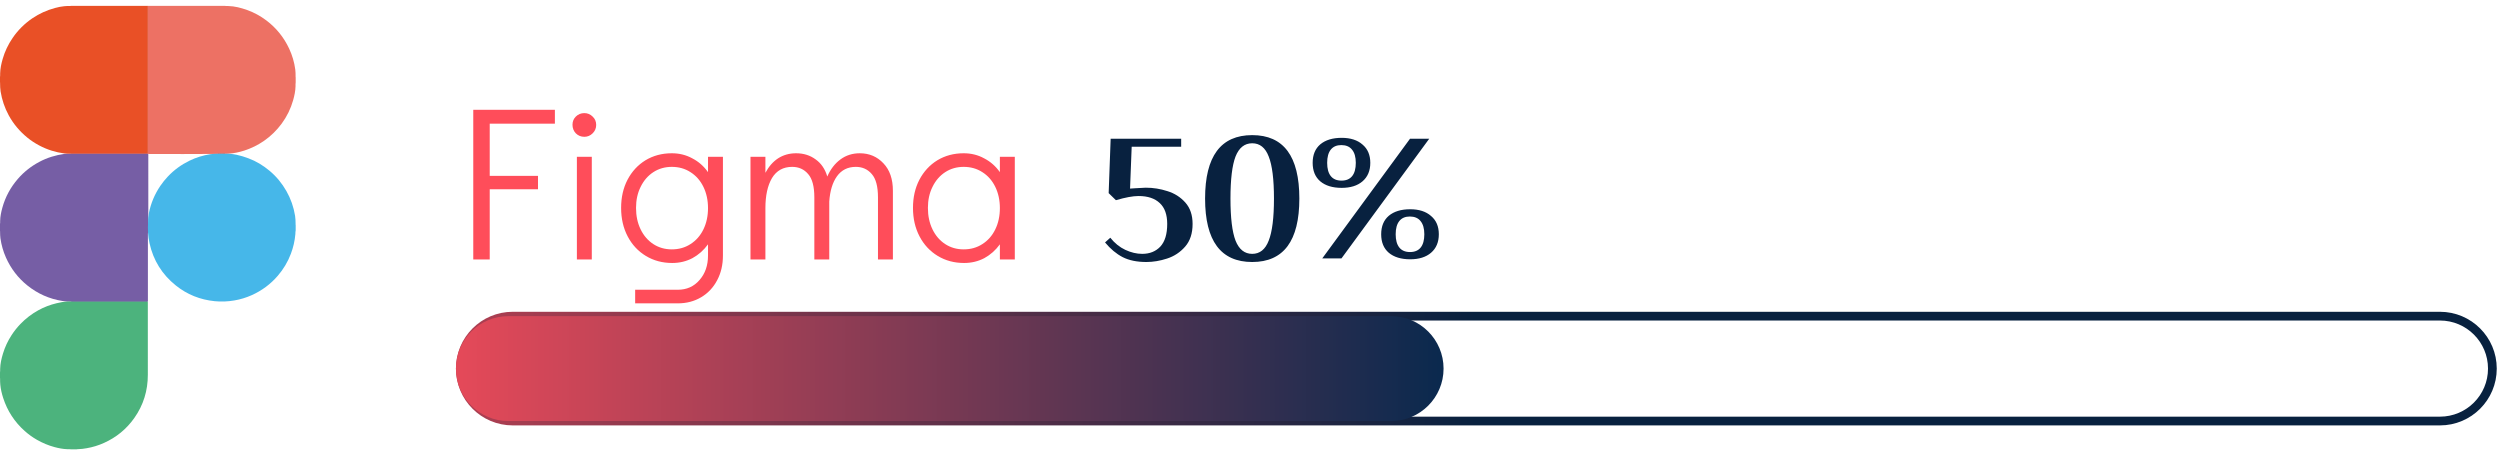
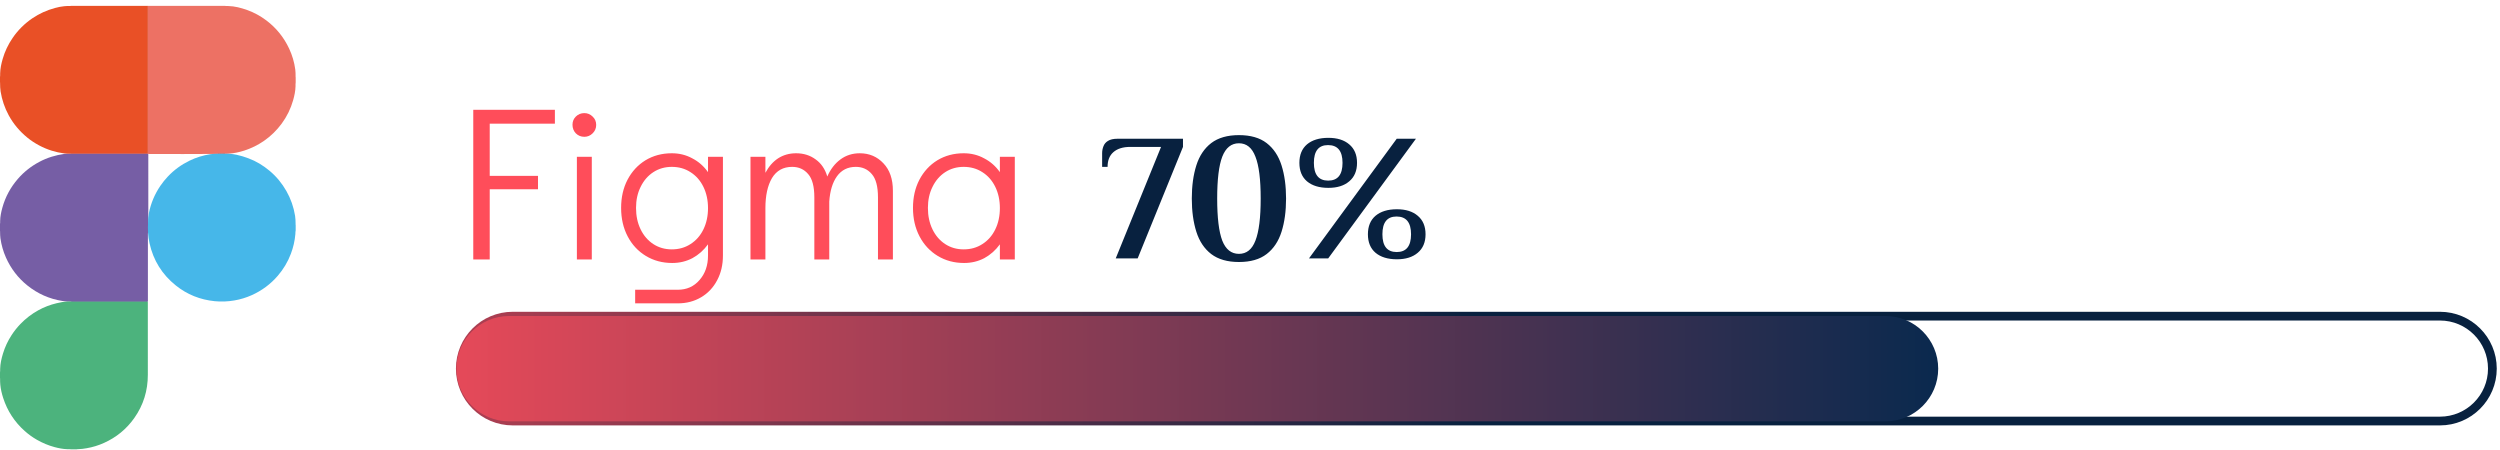
<svg xmlns="http://www.w3.org/2000/svg" width="356" height="64" viewBox="0 0 356 64" fill="none">
  <path d="M21.083 33.156C21.055 33.238 21.062 33.323 21.062 33.407C21.062 36.533 21.062 39.659 21.061 42.786C21.061 42.839 21.077 42.896 21.043 42.945C21.005 42.985 20.958 42.997 20.905 42.997C20.846 42.997 20.787 42.998 20.729 42.998C17.31 42.998 13.892 42.998 10.474 42.998C10.39 42.998 10.306 42.999 10.222 42.995C10.001 42.933 9.773 42.962 9.549 42.943C9.322 42.925 9.098 42.892 8.873 42.857C7.015 42.565 5.356 41.82 3.891 40.644C2.555 39.57 1.546 38.241 0.848 36.676C0.456 35.799 0.197 34.882 0.061 33.931C0.02 33.645 0.019 33.354 0.012 33.064C0.011 33.015 0.027 32.964 0 32.916C0 32.579 0 32.243 0 31.906C0.033 31.762 0.019 31.613 0.021 31.468C0.032 30.815 0.167 30.183 0.341 29.558C0.766 28.025 1.513 26.661 2.554 25.461C3.412 24.472 4.428 23.677 5.583 23.059C6.708 22.456 7.909 22.091 9.17 21.913C9.389 21.882 9.612 21.875 9.833 21.868C9.947 21.864 10.06 21.861 10.17 21.828C10.242 21.823 10.313 21.824 10.385 21.824C13.848 21.824 17.312 21.824 20.775 21.825C20.863 21.825 20.953 21.811 21.037 21.85C21.061 21.861 21.079 21.879 21.093 21.902C21.136 21.989 21.119 22.083 21.119 22.175C21.12 24.769 21.119 27.364 21.12 29.958C21.12 30.395 21.119 30.833 21.103 31.269C21.099 31.396 21.106 31.521 21.137 31.645C21.104 32.078 21.126 32.513 21.119 32.947C21.117 33.017 21.16 33.097 21.083 33.156Z" fill="#765EA5" />
  <path d="M21.065 0.837C24.719 0.837 28.373 0.837 32.027 0.837C32.18 0.87 32.336 0.855 32.49 0.858C33.424 0.877 34.311 1.114 35.182 1.422C36.177 1.775 37.093 2.279 37.935 2.915C39.35 3.984 40.427 5.327 41.178 6.932C41.618 7.872 41.906 8.86 42.046 9.888C42.09 10.216 42.093 10.55 42.093 10.882C42.093 10.927 42.079 10.974 42.105 11.017C42.105 11.253 42.105 11.489 42.105 11.724C42.072 11.907 42.088 12.092 42.084 12.275C42.069 12.958 41.927 13.618 41.743 14.271C41.401 15.477 40.859 16.588 40.116 17.598C39.412 18.553 38.576 19.377 37.598 20.054C36.734 20.652 35.802 21.114 34.803 21.437C34.065 21.676 33.307 21.834 32.532 21.887C32.357 21.899 32.181 21.922 32.004 21.916C31.887 21.92 31.768 21.907 31.652 21.933C31.605 21.933 31.558 21.934 31.512 21.933C31.353 21.902 31.192 21.922 31.033 21.917C27.798 21.95 24.564 21.926 21.329 21.932C21.239 21.932 21.142 21.956 21.063 21.885C21.034 21.851 21.028 21.81 21.028 21.767C21.028 21.729 21.027 21.691 21.027 21.653C21.027 14.791 21.027 7.93 21.029 1.069C21.028 0.99 21.005 0.906 21.065 0.837Z" fill="#ED7164" />
  <path d="M21.038 21.878C20.988 21.879 20.937 21.881 20.887 21.881C17.461 21.881 14.035 21.881 10.609 21.881C10.45 21.881 10.29 21.882 10.13 21.882C9.803 21.889 9.478 21.891 9.152 21.849C8.541 21.771 7.941 21.639 7.355 21.454C6.736 21.259 6.138 21.009 5.565 20.701C4.97 20.382 4.406 20.016 3.884 19.588C2.801 18.7 1.912 17.651 1.241 16.418C0.661 15.354 0.282 14.223 0.086 13.029C0.022 12.639 0.017 12.243 0.012 11.848C0.011 11.807 0.025 11.764 0 11.725C0 11.481 0 11.237 0 10.993C0.033 10.819 0.017 10.642 0.021 10.467C0.036 9.758 0.186 9.074 0.38 8.398C0.687 7.325 1.166 6.33 1.794 5.409C2.548 4.301 3.484 3.374 4.591 2.616C5.595 1.929 6.69 1.444 7.862 1.129C8.28 1.017 8.706 0.928 9.137 0.886C9.429 0.857 9.724 0.844 10.019 0.851C10.039 0.852 10.061 0.855 10.078 0.839C13.732 0.839 17.386 0.839 21.04 0.839C21.064 0.883 21.052 0.93 21.052 0.975C21.053 7.898 21.053 14.82 21.052 21.743C21.052 21.788 21.065 21.835 21.038 21.878Z" fill="#E95026" />
  <path d="M10.18 42.943C10.247 42.944 10.315 42.945 10.382 42.945C13.936 42.945 17.489 42.945 21.043 42.945C21.046 42.996 21.051 43.046 21.051 43.096C21.051 46.518 21.048 49.94 21.052 53.362C21.055 55.623 20.424 57.685 19.119 59.533C18.006 61.108 16.559 62.285 14.8 63.076C14.018 63.428 13.204 63.676 12.36 63.824C11.939 63.897 11.515 63.96 11.085 63.962C11.027 63.963 10.966 63.955 10.912 63.985C10.651 63.985 10.39 63.985 10.129 63.985C9.946 63.952 9.761 63.969 9.578 63.964C8.959 63.946 8.36 63.824 7.765 63.666C6.882 63.429 6.046 63.077 5.254 62.623C4.635 62.269 4.058 61.853 3.525 61.379C2.074 60.087 1.05 58.516 0.452 56.668C0.255 56.058 0.108 55.435 0.045 54.797C0.017 54.509 0.007 54.218 0.013 53.928C0.013 53.904 0.019 53.877 0 53.856C0 53.586 0 53.317 0 53.047C0.032 52.882 0.018 52.713 0.021 52.547C0.037 51.791 0.206 51.063 0.424 50.346C0.708 49.41 1.119 48.531 1.655 47.713C2.025 47.148 2.441 46.621 2.91 46.135C3.658 45.359 4.502 44.71 5.444 44.189C6.273 43.73 7.151 43.395 8.074 43.177C8.574 43.059 9.078 42.957 9.592 42.941C9.787 42.935 9.984 42.908 10.18 42.943Z" fill="#4CB37D" />
  <path d="M31.523 21.881C31.564 21.881 31.605 21.881 31.646 21.881C31.766 21.902 31.887 21.885 32.007 21.89C33.181 21.843 34.289 22.14 35.374 22.543C36.478 22.952 37.469 23.556 38.371 24.308C39.355 25.127 40.155 26.101 40.786 27.212C41.409 28.309 41.818 29.483 42.019 30.729C42.081 31.111 42.087 31.498 42.093 31.884C42.094 31.933 42.079 31.985 42.105 32.032C42.105 32.285 42.105 32.537 42.105 32.79C42.06 32.971 42.075 33.157 42.06 33.34C41.977 34.306 41.761 35.242 41.417 36.147C40.981 37.298 40.358 38.34 39.554 39.273C38.523 40.468 37.285 41.386 35.846 42.031C35.052 42.387 34.225 42.638 33.368 42.784C32.439 42.943 31.503 42.983 30.566 42.888C28.503 42.681 26.648 41.943 25.031 40.646C23.08 39.082 21.828 37.073 21.289 34.625C21.183 34.14 21.111 33.651 21.083 33.156C21.054 32.656 21.052 32.157 21.084 31.658C21.07 31.21 21.117 30.77 21.205 30.331C21.489 28.927 22.037 27.634 22.842 26.451C23.157 25.988 23.511 25.556 23.895 25.146C24.781 24.202 25.811 23.456 26.97 22.889C27.921 22.423 28.924 22.116 29.971 21.955C30.333 21.898 30.699 21.9 31.064 21.89C31.217 21.885 31.37 21.901 31.523 21.881Z" fill="#46B7E9" />
  <path d="M21.039 21.877C21.039 19.128 21.04 16.379 21.04 13.63C21.04 9.366 21.04 5.102 21.04 0.837C21.048 0.837 21.057 0.837 21.065 0.837C21.065 7.775 21.065 14.713 21.065 21.651C21.065 21.727 21.064 21.802 21.064 21.878C21.072 21.892 21.066 21.871 21.069 21.888C21.07 21.892 21.066 21.894 21.055 21.892C21.047 21.89 21.041 21.885 21.039 21.877Z" fill="#BD4D39" />
  <path d="M31.039 21.898C31.039 21.893 31.039 21.888 31.041 21.883C31.201 21.882 31.362 21.882 31.522 21.881C31.362 21.913 31.201 21.909 31.039 21.898Z" fill="#2A6C8D" />
  <path d="M32.031 21.881C32.03 21.887 32.031 21.893 32.032 21.899C31.902 21.908 31.773 21.912 31.646 21.881C31.774 21.881 31.902 21.881 32.031 21.881Z" fill="#2A6C8D" />
  <path d="M67.393 36.949V15.637H79.017V17.606H69.737V25.043H76.611V26.949H69.737V36.949H67.393ZM82.148 36.949V22.325H84.272V36.949H82.148ZM83.21 19.481C82.731 19.481 82.325 19.314 81.991 18.981C81.679 18.648 81.523 18.241 81.523 17.762C81.523 17.304 81.679 16.919 81.991 16.606C82.325 16.273 82.731 16.106 83.21 16.106C83.668 16.106 84.064 16.273 84.397 16.606C84.731 16.919 84.897 17.314 84.897 17.794C84.897 18.252 84.731 18.648 84.397 18.981C84.064 19.314 83.668 19.481 83.21 19.481ZM102.946 22.325V36.386C102.946 37.699 102.675 38.865 102.133 39.886C101.592 40.928 100.831 41.74 99.852 42.323C98.873 42.907 97.758 43.198 96.509 43.198H90.446V41.261H96.509C97.779 41.261 98.811 40.803 99.602 39.886C100.415 38.969 100.821 37.803 100.821 36.386V34.793C100.217 35.626 99.477 36.282 98.602 36.761C97.727 37.219 96.769 37.449 95.727 37.449C94.332 37.449 93.082 37.115 91.978 36.449C90.874 35.782 90.009 34.855 89.384 33.668C88.759 32.48 88.447 31.126 88.447 29.605C88.447 28.105 88.749 26.772 89.353 25.606C89.978 24.418 90.832 23.491 91.915 22.825C93.019 22.158 94.269 21.825 95.665 21.825C96.727 21.825 97.696 22.064 98.571 22.543C99.467 23.002 100.217 23.658 100.821 24.512V22.325H102.946ZM95.665 35.511C96.665 35.511 97.55 35.261 98.321 34.761C99.113 34.261 99.727 33.563 100.165 32.668C100.602 31.772 100.821 30.762 100.821 29.637C100.821 28.512 100.602 27.501 100.165 26.606C99.727 25.71 99.113 25.012 98.321 24.512C97.55 24.012 96.665 23.762 95.665 23.762C94.686 23.762 93.811 24.012 93.04 24.512C92.269 25.012 91.665 25.71 91.228 26.606C90.79 27.481 90.571 28.48 90.571 29.605C90.571 30.751 90.79 31.772 91.228 32.668C91.665 33.563 92.269 34.261 93.04 34.761C93.811 35.261 94.686 35.511 95.665 35.511ZM122.43 21.825C123.784 21.825 124.909 22.304 125.805 23.262C126.701 24.2 127.149 25.502 127.149 27.168V36.949H125.024V28.105C125.024 26.564 124.732 25.46 124.149 24.793C123.566 24.106 122.805 23.762 121.868 23.762C120.722 23.762 119.826 24.21 119.181 25.106C118.556 25.981 118.191 27.178 118.087 28.699V36.949H115.962V28.105C115.962 26.564 115.67 25.46 115.087 24.793C114.504 24.106 113.743 23.762 112.806 23.762C111.535 23.762 110.577 24.293 109.931 25.356C109.306 26.418 108.994 27.845 108.994 29.637V36.949H106.869V22.325H108.994V24.606C109.473 23.71 110.077 23.023 110.806 22.543C111.556 22.064 112.41 21.825 113.368 21.825C114.431 21.825 115.358 22.116 116.149 22.7C116.941 23.262 117.493 24.075 117.806 25.137C118.264 24.095 118.889 23.283 119.681 22.7C120.472 22.116 121.389 21.825 122.43 21.825ZM144.508 22.325V36.949H142.383V34.793C141.779 35.626 141.04 36.282 140.165 36.761C139.29 37.219 138.331 37.449 137.29 37.449C135.894 37.449 134.644 37.115 133.54 36.449C132.436 35.782 131.571 34.855 130.946 33.668C130.321 32.48 130.009 31.126 130.009 29.605C130.009 28.105 130.311 26.772 130.915 25.606C131.54 24.418 132.394 23.491 133.478 22.825C134.582 22.158 135.832 21.825 137.227 21.825C138.29 21.825 139.258 22.064 140.133 22.543C141.029 23.002 141.779 23.658 142.383 24.512V22.325H144.508ZM137.227 35.511C138.227 35.511 139.113 35.261 139.883 34.761C140.675 34.261 141.29 33.563 141.727 32.668C142.164 31.772 142.383 30.762 142.383 29.637C142.383 28.512 142.164 27.501 141.727 26.606C141.29 25.71 140.675 25.012 139.883 24.512C139.113 24.012 138.227 23.762 137.227 23.762C136.248 23.762 135.373 24.012 134.602 24.512C133.832 25.012 133.228 25.71 132.79 26.606C132.353 27.481 132.134 28.48 132.134 29.605C132.134 30.751 132.353 31.772 132.79 32.668C133.228 33.563 133.832 34.261 134.602 34.761C135.373 35.261 136.248 35.511 137.227 35.511Z" fill="#FF4D5A" />
-   <path d="M163.243 37.31C161.9 37.31 160.773 37.078 159.861 36.613C158.966 36.149 158.132 35.452 157.357 34.522L158.106 33.851C158.725 34.626 159.44 35.202 160.248 35.581C161.057 35.959 161.857 36.149 162.649 36.149C163.716 36.149 164.576 35.804 165.23 35.116C165.884 34.41 166.211 33.335 166.211 31.889C166.211 30.564 165.858 29.575 165.153 28.921C164.447 28.25 163.441 27.914 162.133 27.914C161.324 27.914 160.248 28.112 158.906 28.508L157.873 27.501L158.157 19.757H168.199V20.893H161.152L160.919 26.856L161.694 26.804C162.572 26.752 163.062 26.727 163.165 26.727C164.215 26.727 165.239 26.89 166.237 27.217C167.252 27.527 168.104 28.069 168.793 28.843C169.481 29.618 169.825 30.633 169.825 31.889C169.825 33.232 169.472 34.307 168.767 35.116C168.061 35.925 167.201 36.493 166.185 36.82C165.187 37.147 164.206 37.31 163.243 37.31ZM178.315 37.31C173.841 37.31 171.604 34.299 171.604 28.275C171.604 22.252 173.841 19.241 178.315 19.241C182.79 19.241 185.027 22.252 185.027 28.275C185.027 34.299 182.79 37.31 178.315 37.31ZM178.315 36.149C179.399 36.149 180.182 35.52 180.664 34.264C181.163 33.008 181.413 31.012 181.413 28.275C181.413 25.539 181.163 23.543 180.664 22.287C180.182 21.03 179.399 20.402 178.315 20.402C177.231 20.402 176.439 21.03 175.94 22.287C175.459 23.543 175.218 25.539 175.218 28.275C175.218 31.012 175.459 33.008 175.94 34.264C176.439 35.52 177.231 36.149 178.315 36.149ZM191.053 26.752C189.762 26.752 188.747 26.443 188.007 25.823C187.284 25.204 186.923 24.326 186.923 23.19C186.923 22.054 187.284 21.177 188.007 20.557C188.747 19.938 189.762 19.628 191.053 19.628C192.309 19.628 193.299 19.946 194.021 20.583C194.761 21.203 195.131 22.072 195.131 23.19C195.131 24.309 194.761 25.186 194.021 25.823C193.299 26.443 192.309 26.752 191.053 26.752ZM200.785 19.757H203.521L191.027 36.794H188.291L200.785 19.757ZM191.027 25.72C191.698 25.72 192.206 25.505 192.55 25.075C192.894 24.644 193.066 24.016 193.066 23.19C193.066 22.364 192.886 21.736 192.524 21.306C192.18 20.875 191.672 20.66 191.001 20.66C190.347 20.66 189.848 20.875 189.504 21.306C189.16 21.736 188.988 22.364 188.988 23.19C188.988 24.016 189.16 24.644 189.504 25.075C189.848 25.505 190.356 25.72 191.027 25.72ZM200.81 36.923C199.52 36.923 198.504 36.613 197.764 35.994C197.042 35.374 196.68 34.496 196.68 33.361C196.68 32.225 197.042 31.347 197.764 30.728C198.504 30.108 199.52 29.798 200.81 29.798C202.067 29.798 203.056 30.117 203.779 30.754C204.519 31.373 204.889 32.242 204.889 33.361C204.889 34.479 204.519 35.357 203.779 35.994C203.056 36.613 202.067 36.923 200.81 36.923ZM200.785 35.891C201.456 35.891 201.963 35.675 202.308 35.245C202.652 34.815 202.824 34.187 202.824 33.361C202.824 32.535 202.643 31.907 202.282 31.476C201.938 31.046 201.43 30.831 200.759 30.831C200.105 30.831 199.606 31.046 199.262 31.476C198.917 31.907 198.745 32.535 198.745 33.361C198.745 34.187 198.917 34.815 199.262 35.245C199.606 35.675 200.113 35.891 200.785 35.891Z" fill="#08213F" />
+   <path d="M158.88 36.794L165.334 20.919H160.945C159.913 20.919 159.113 21.168 158.545 21.667C157.994 22.149 157.719 22.846 157.719 23.758H156.944V21.822C156.944 21.478 157.004 21.151 157.125 20.841C157.245 20.514 157.46 20.256 157.77 20.067C158.097 19.86 158.553 19.757 159.138 19.757H168.457V20.919L162.004 36.794H158.88ZM176.425 37.31C174.79 37.31 173.473 36.932 172.475 36.174C171.494 35.417 170.789 34.359 170.358 32.999C169.928 31.64 169.713 30.065 169.713 28.275C169.713 26.486 169.928 24.911 170.358 23.552C170.789 22.192 171.494 21.134 172.475 20.377C173.473 19.619 174.79 19.241 176.425 19.241C178.077 19.241 179.393 19.619 180.374 20.377C181.355 21.134 182.061 22.192 182.491 23.552C182.921 24.911 183.136 26.486 183.136 28.275C183.136 30.065 182.921 31.64 182.491 32.999C182.061 34.359 181.355 35.417 180.374 36.174C179.393 36.932 178.077 37.31 176.425 37.31ZM176.425 36.149C177.509 36.149 178.292 35.52 178.774 34.264C179.273 32.991 179.522 30.994 179.522 28.275C179.522 25.556 179.273 23.569 178.774 22.312C178.292 21.039 177.509 20.402 176.425 20.402C175.34 20.402 174.549 21.039 174.05 22.312C173.568 23.569 173.327 25.556 173.327 28.275C173.327 30.994 173.568 32.991 174.05 34.264C174.549 35.52 175.34 36.149 176.425 36.149ZM186.4 36.794L198.894 19.757H201.63L189.136 36.794H186.4ZM198.92 36.923C197.629 36.923 196.614 36.613 195.874 35.994C195.151 35.374 194.79 34.496 194.79 33.361C194.79 32.225 195.151 31.347 195.874 30.728C196.614 30.108 197.629 29.798 198.92 29.798C200.176 29.798 201.166 30.108 201.888 30.728C202.628 31.347 202.998 32.225 202.998 33.361C202.998 34.496 202.628 35.374 201.888 35.994C201.166 36.613 200.176 36.923 198.92 36.923ZM198.894 35.891C200.254 35.891 200.933 35.047 200.933 33.361C200.933 31.674 200.245 30.831 198.868 30.831C197.526 30.831 196.855 31.674 196.855 33.361C196.855 35.047 197.534 35.891 198.894 35.891ZM189.162 26.752C187.872 26.752 186.856 26.443 186.116 25.823C185.393 25.204 185.032 24.326 185.032 23.19C185.032 22.054 185.393 21.177 186.116 20.557C186.856 19.938 187.872 19.628 189.162 19.628C190.419 19.628 191.408 19.938 192.131 20.557C192.871 21.177 193.241 22.054 193.241 23.19C193.241 24.326 192.871 25.204 192.131 25.823C191.408 26.443 190.419 26.752 189.162 26.752ZM189.136 25.72C190.496 25.72 191.176 24.877 191.176 23.19C191.176 21.504 190.487 20.66 189.111 20.66C187.768 20.66 187.097 21.504 187.097 23.19C187.097 24.877 187.777 25.72 189.136 25.72Z" fill="#08213F" />
  <rect x="65.547" y="45.02" width="289.368" height="14.935" rx="7.468" stroke="url(#paint0_linear_104_68)" stroke-width="1.245" />
-   <rect x="64.925" y="45.02" width="140.639" height="14.935" rx="7.468" fill="url(#paint1_linear_104_68)" />
+   <rect x="65" y="45" width="211" height="15" rx="7.5" fill="url(#paint1_linear_104_68)" />
  <defs>
    <linearGradient id="paint0_linear_104_68" x1="210.231" y1="44.398" x2="-4.461" y2="44.398" gradientUnits="userSpaceOnUse">
      <stop stop-color="#08213F" />
      <stop offset="1" stop-color="#FF4D5A" />
    </linearGradient>
-     <linearGradient id="paint1_linear_104_68" x1="205.563" y1="59.956" x2="48.275" y2="59.956" gradientUnits="userSpaceOnUse">
+     <linearGradient id="paint1_linear_104_68" x1="276" y1="60" x2="40.021" y2="60" gradientUnits="userSpaceOnUse">
      <stop stop-color="#0A294E" />
      <stop offset="1" stop-color="#FF4D5A" />
    </linearGradient>
  </defs>
</svg>
